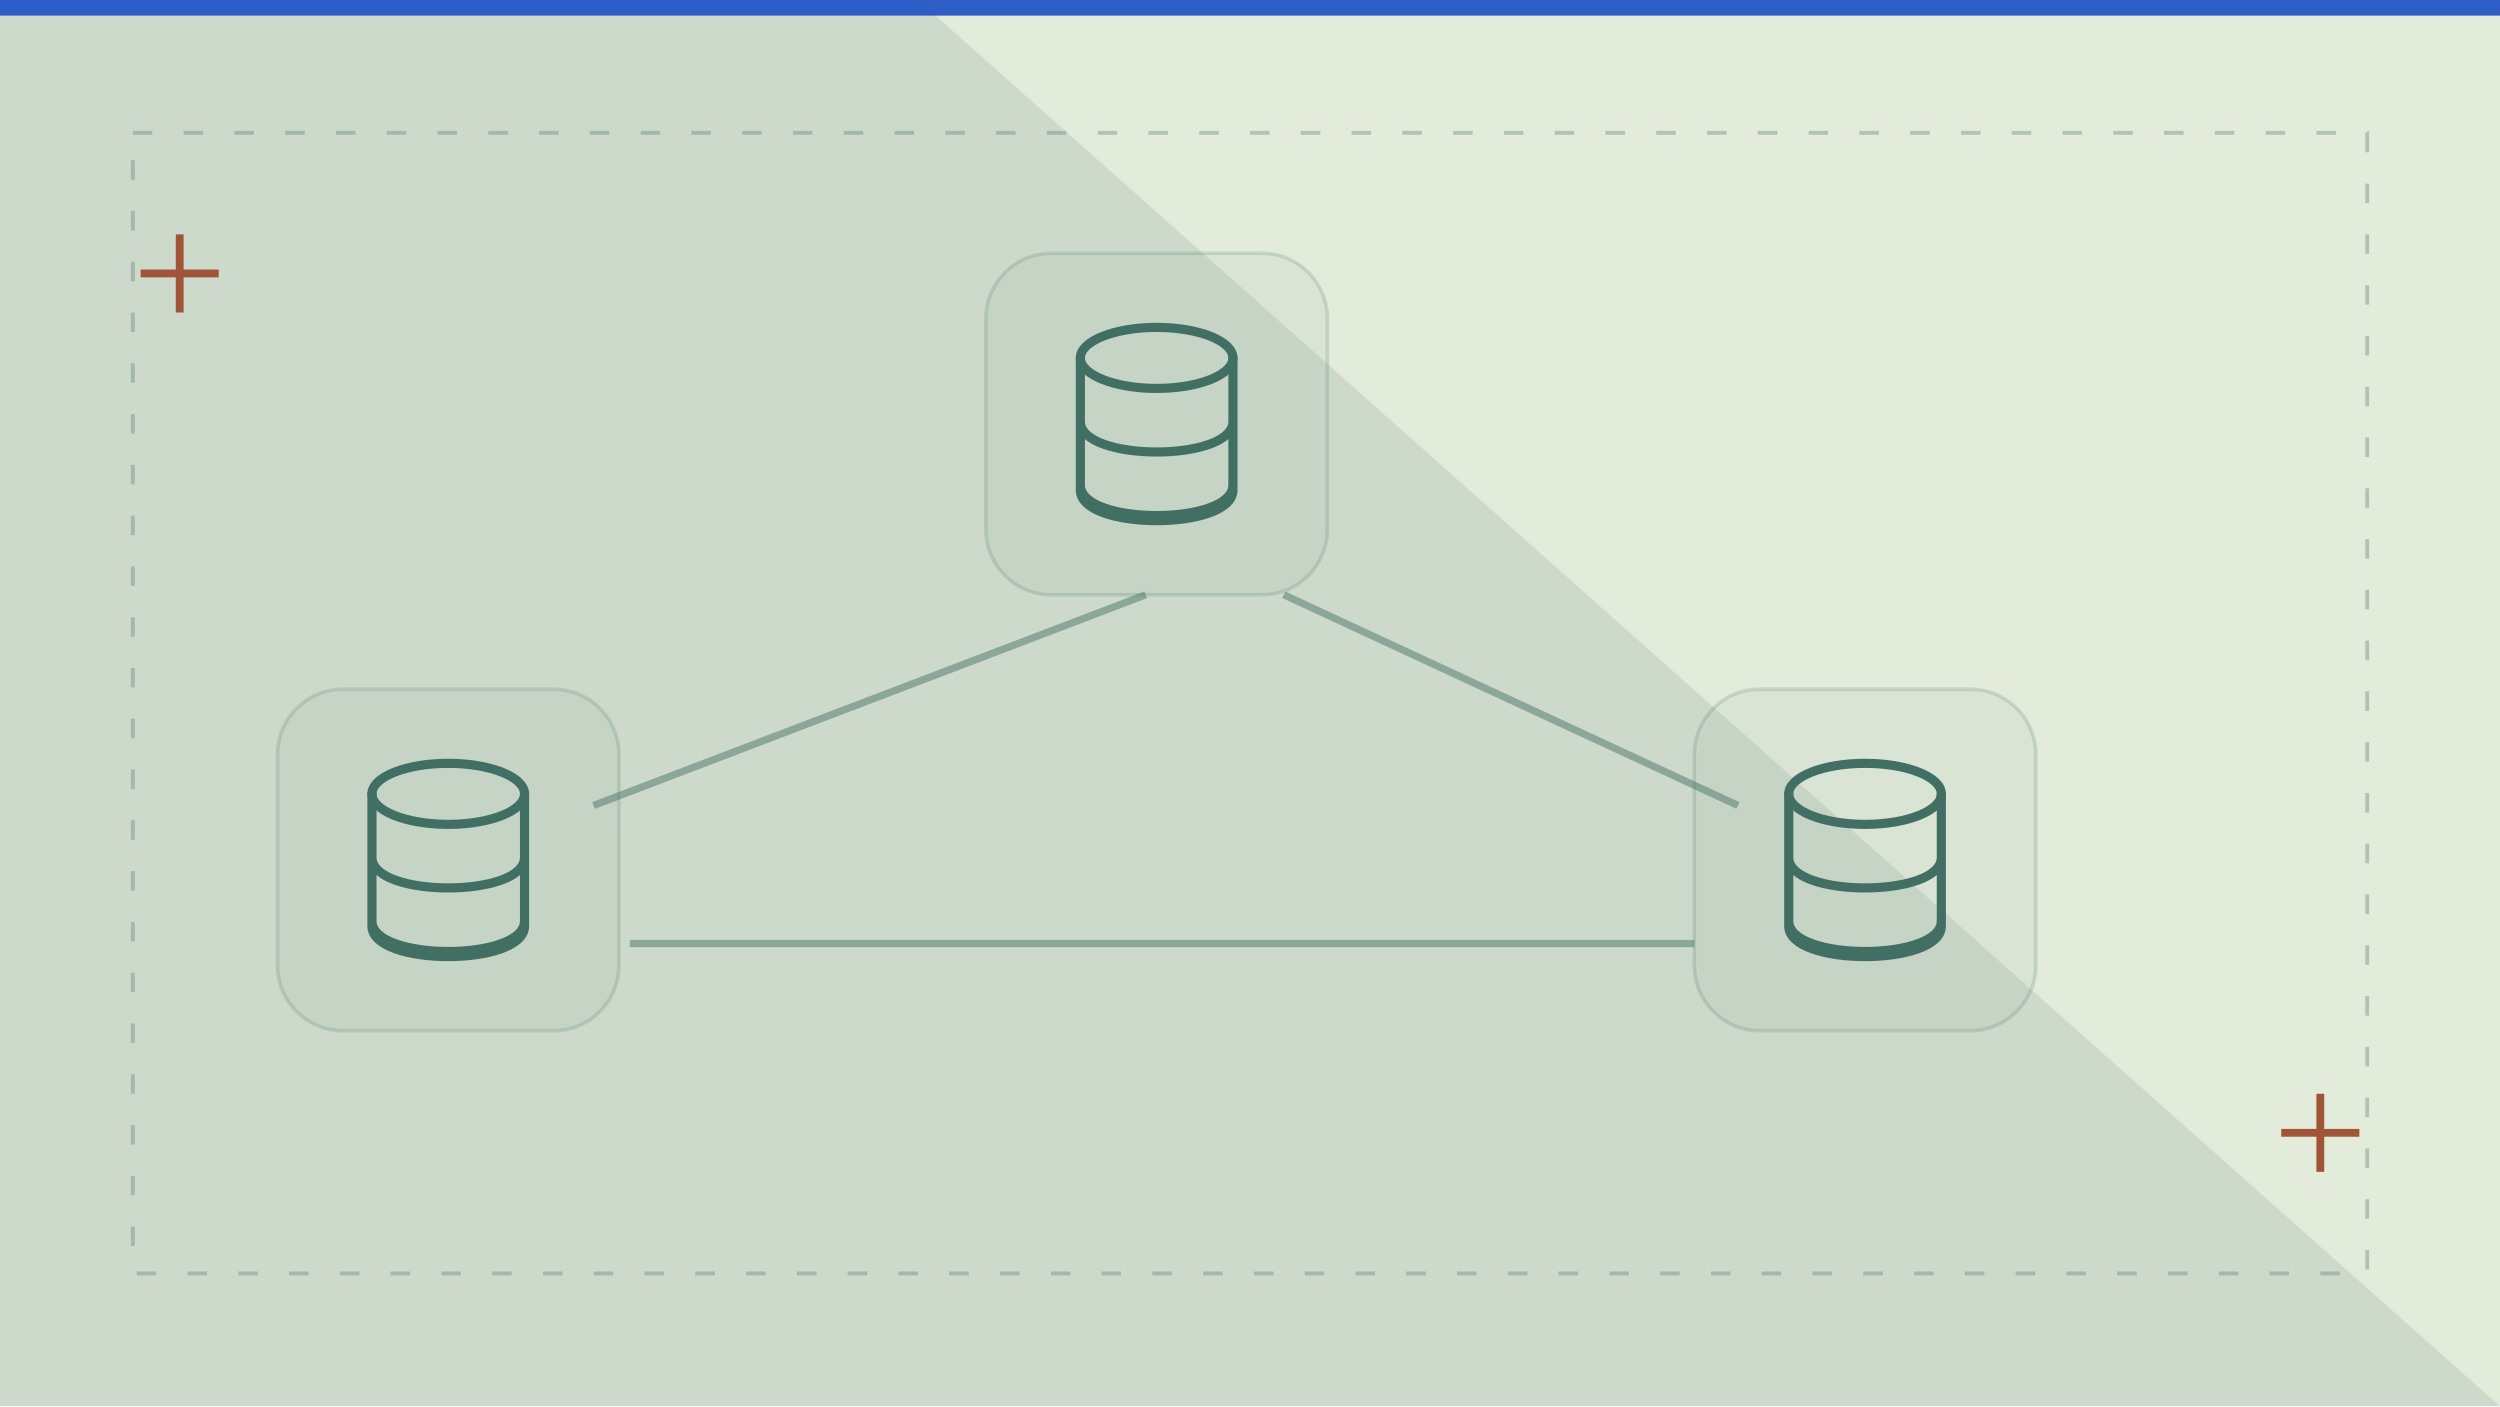
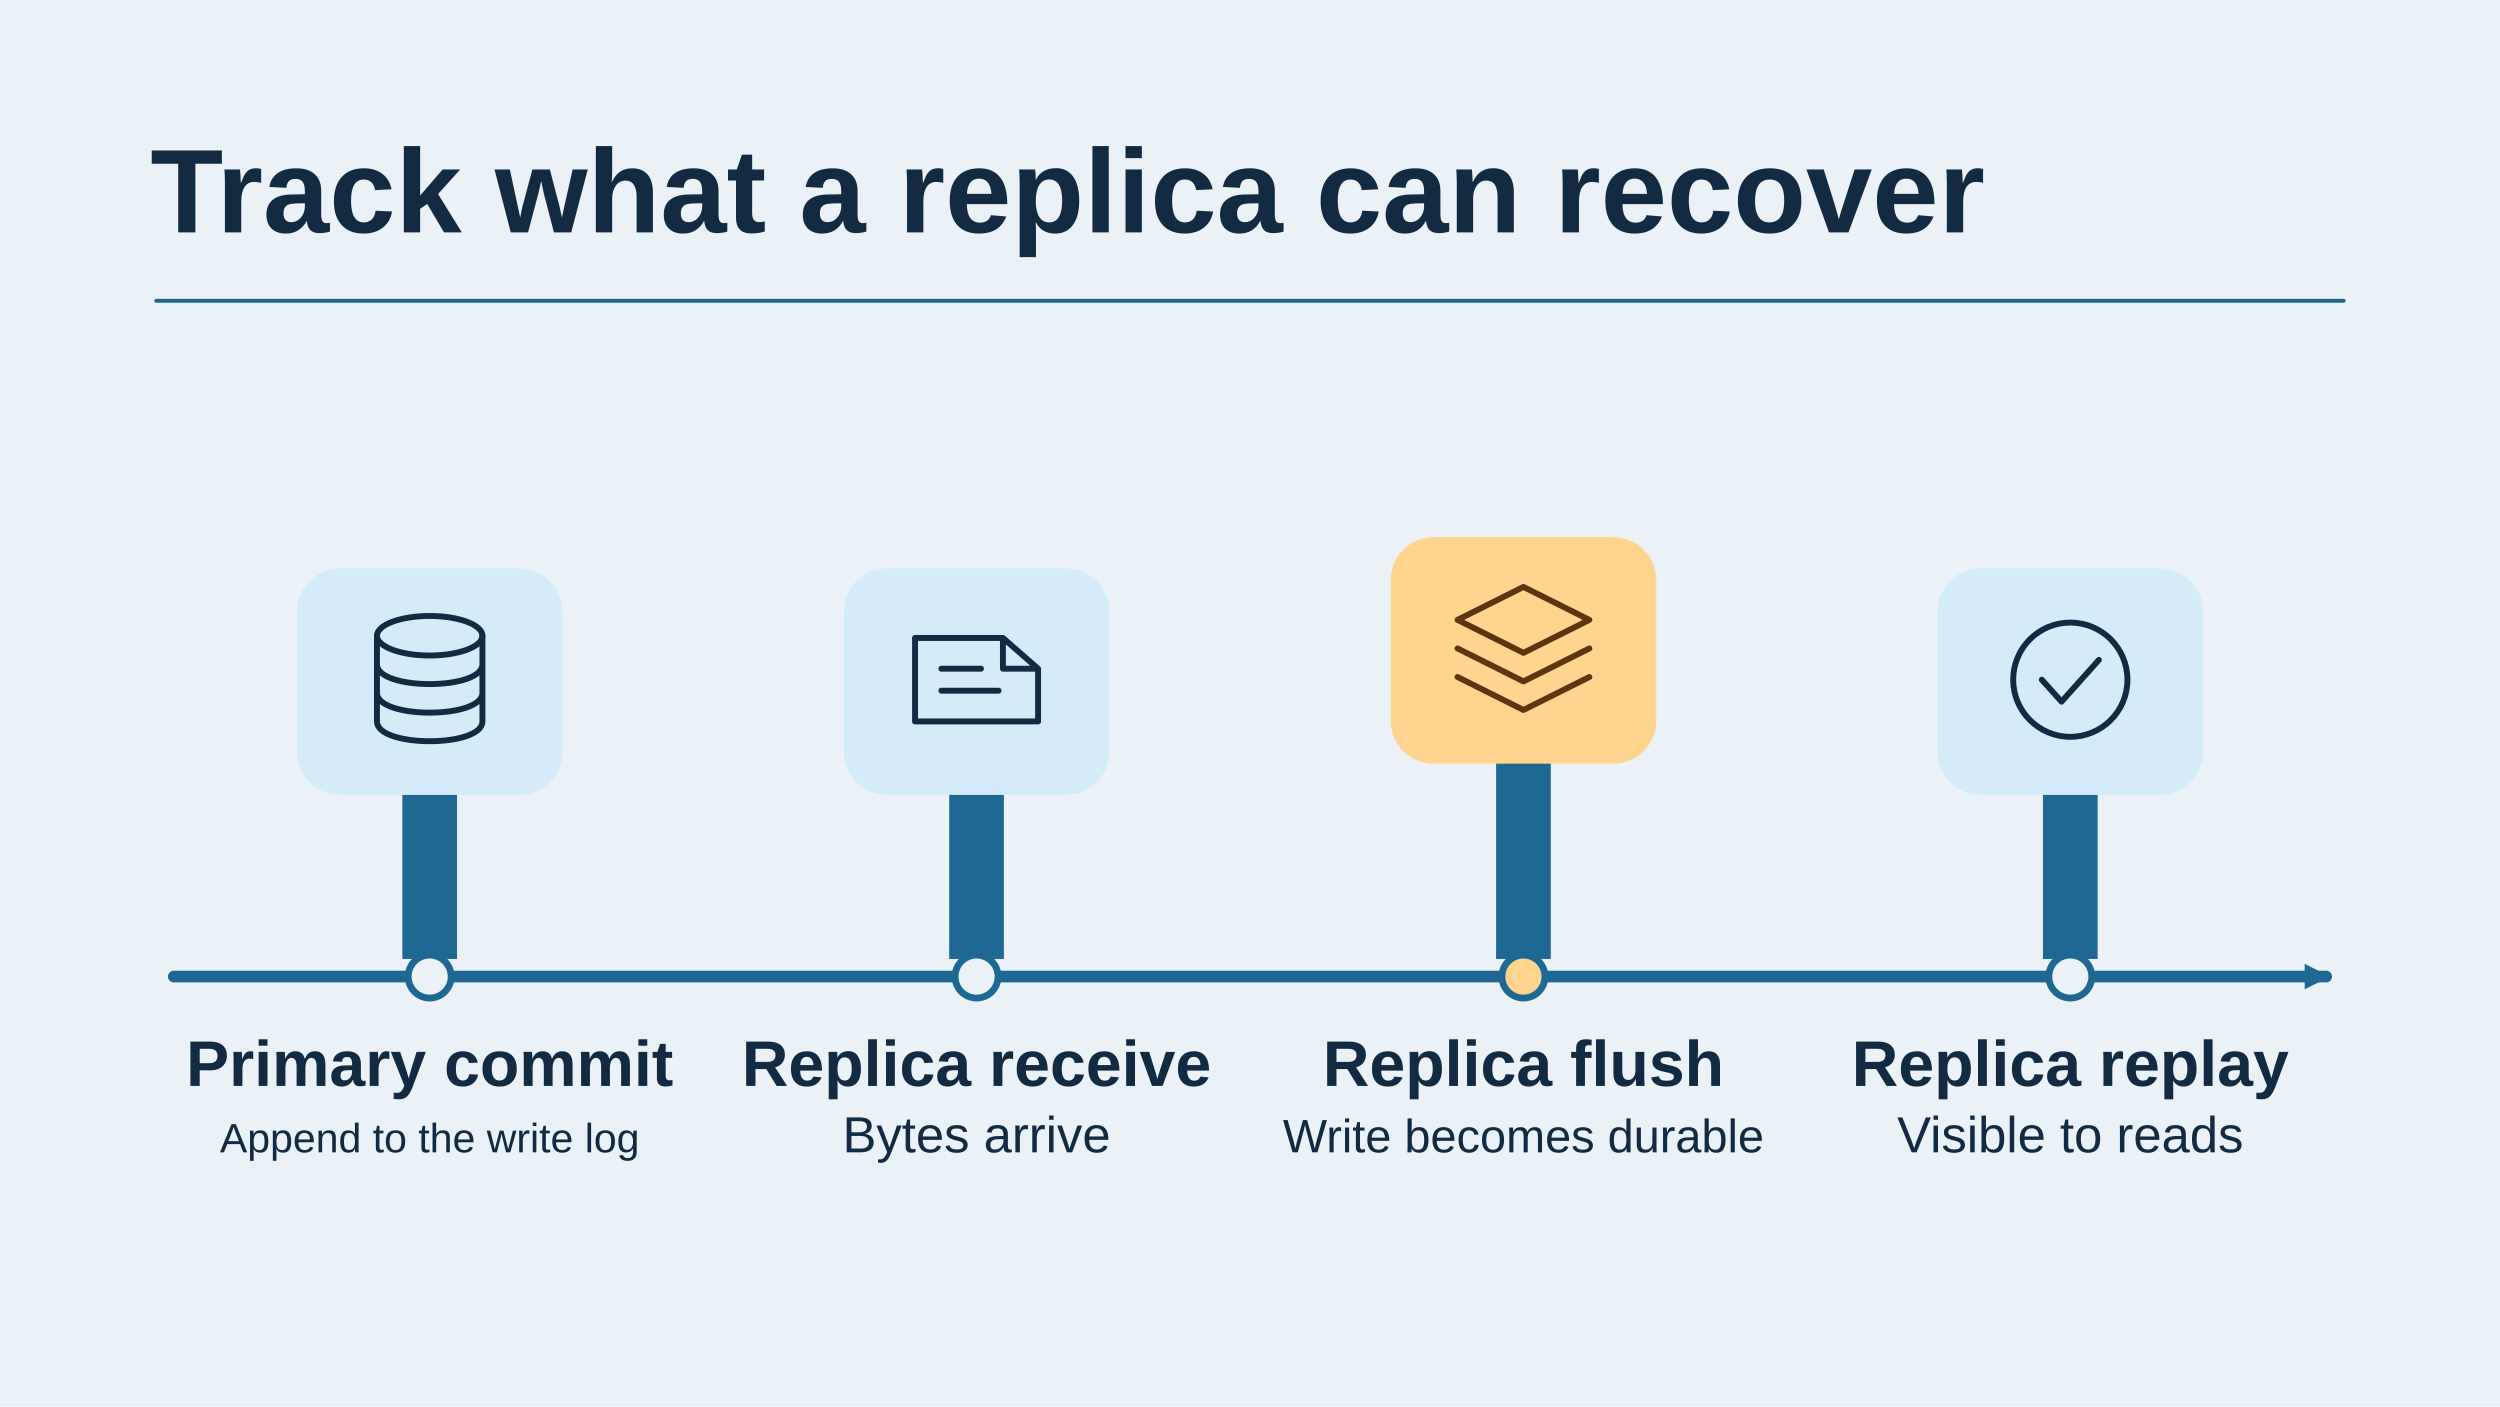
- <svg xmlns="http://www.w3.org/2000/svg" viewBox="0 0 1280 720" width="1280" height="720" role="img" aria-label="Conceptual illustration for Database Replication Patterns: Read Replicas, Multi-Primary, and When Each Applies: Replica, Quorum, Replication." preserveAspectRatio="xMidYMid meet" data-article-art="database-replication-patterns" data-art-scene="consensus" data-composition="drafting-board">
-   <defs>
-     <clipPath id="cpcover-database-replication-patterns">
-       <rect width="1280" height="720" />
-     </clipPath>
-   </defs>
-   <g clip-path="url(#cpcover-database-replication-patterns)">
-     <rect width="1280" height="720" fill="#e3ebdb" />
-     <g transform="translate(0 0) scale(2)">
-       <path d="M0 0H235L640 360H0Z" fill="#426f64" opacity=".14" />
-       <path d="M34 34h572v292H34z" fill="none" stroke="#426f64" stroke-opacity=".32" stroke-dasharray="5 8" />
-       <path d="M36 70h20m-10-10v20M584 290h20m-10-10v20" stroke="#a25438" stroke-width="2" />
-       <path d="M0 0h640v4H0z" fill="#1b4fc4" opacity=".9" />
-       <g transform="translate(45 76) scale(0.93)">
-         <rect x="223" y="-12" width="94" height="94" rx="18" fill="#426f64" fill-opacity=".055" stroke="#426f64" stroke-opacity=".18" />
-         <g transform="translate(235 0) scale(0.7)">
-           <g fill="none" stroke="#426f64" stroke-width="3.6" stroke-linecap="round" stroke-linejoin="round">
-             <ellipse cx="50" cy="24" rx="30" ry="12" />
-             <path d="M20 24v52c0 16 60 16 60 0V24 M20 49c0 16 60 16 60 0 M20 74c0 16 60 16 60 0" />
-           </g>
-         </g>
-         <rect x="28" y="108" width="94" height="94" rx="18" fill="#426f64" fill-opacity=".055" stroke="#426f64" stroke-opacity=".18" />
-         <g transform="translate(40 120) scale(0.7)">
-           <g fill="none" stroke="#426f64" stroke-width="3.6" stroke-linecap="round" stroke-linejoin="round">
-             <ellipse cx="50" cy="24" rx="30" ry="12" />
-             <path d="M20 24v52c0 16 60 16 60 0V24 M20 49c0 16 60 16 60 0 M20 74c0 16 60 16 60 0" />
-           </g>
-         </g>
-         <rect x="418" y="108" width="94" height="94" rx="18" fill="#426f64" fill-opacity=".055" stroke="#426f64" stroke-opacity=".18" />
-         <g transform="translate(430 120) scale(0.7)">
-           <g fill="none" stroke="#426f64" stroke-width="3.6" stroke-linecap="round" stroke-linejoin="round">
-             <ellipse cx="50" cy="24" rx="30" ry="12" />
-             <path d="M20 24v52c0 16 60 16 60 0V24 M20 49c0 16 60 16 60 0 M20 74c0 16 60 16 60 0" />
-           </g>
-         </g>
-         <path d="M267 82L115 140" stroke="#426f64" stroke-width="2" opacity=".48" fill="none" />
-         <path d="M305 82L430 140" stroke="#426f64" stroke-width="2" opacity=".48" fill="none" />
-         <path d="M125 178L418 178" stroke="#426f64" stroke-width="2" opacity=".48" fill="none" />
+ <svg xmlns="http://www.w3.org/2000/svg" data-article-art="database-replication-patterns" role="img" aria-label="A committed write travels through replica receive, durable flush, and replay, with the outstanding positions exposing a promotion recovery gap." width="1280" height="720" viewBox="0 0 1280 720">
+   <svg width="100%" height="100%" viewBox="0 0 1280 720" preserveAspectRatio="xMidYMid slice" role="img" aria-label="A committed write travels through replica receive, durable flush, and replay, with the outstanding positions exposing a promotion recovery gap.">
+     <defs>
+       <marker id="head" markerWidth="13" markerHeight="13" refX="11" refY="6.5" orient="auto" markerUnits="userSpaceOnUse">
+         <path d="M0 0L13 6.5 0 13Z" fill="#1F6894" />
+       </marker>
+     </defs>
+     <rect x="0" y="0" width="1280" height="720" rx="0" fill="#EAF2F8" stroke="none" stroke-width="2.5" />
+     <g font-family="Arial, Helvetica, sans-serif">
+       <text x="77" y="119" text-anchor="start" fill="#122B43" font-size="61" font-weight="700">Track what a replica can recover</text>
+       <path d="M80 154H1200" fill="none" stroke="#1F6894" stroke-width="2" stroke-linejoin="round" stroke-linecap="round" />
+       <path d="M89 500H1191" fill="none" stroke="#1F6894" stroke-width="6" stroke-linejoin="round" stroke-linecap="round" marker-end="url(#head)" />
+       <path d="M206 491v-136h28v136Z" fill="#1F6894" />
+       <rect x="152" y="291" width="136" height="116" rx="22" fill="#D4ECFA" stroke="none" stroke-width="2.5" />
+       <g transform="translate(220 348) scale(1.125)" fill="none" stroke="#122B43" stroke-width="2.7" stroke-linecap="round" stroke-linejoin="round">
+         <ellipse cy="-20" rx="24" ry="9" />
+         <path d="M-24-20v39c0 12 48 12 48 0v-39m-48 13c0 12 48 12 48 0m-48 13c0 12 48 12 48 0" />
      </g>
+       <circle cx="220" cy="500" r="11" fill="#EAF2F8" stroke="#1F6894" stroke-width="3.5" />
+       <text x="220" y="556" text-anchor="middle" fill="#122B43" font-size="33" font-weight="700">Primary commit</text>
+       <text x="220" y="590" text-anchor="middle" fill="#122B43" font-size="21" font-weight="400">Append to the write log</text>
+       <path d="M486 491v-136h28v136Z" fill="#1F6894" />
+       <rect x="432" y="291" width="136" height="116" rx="22" fill="#D4ECFA" stroke="none" stroke-width="2.5" />
+       <g transform="translate(500 348) scale(1.125)" fill="none" stroke="#122B43" stroke-width="2.7" stroke-linecap="round" stroke-linejoin="round">
+         <path d="M-28-19H12l16 14V19h-56Z M12-19V-5h16M-16-5H2m-18 10h26" />
+       </g>
+       <circle cx="500" cy="500" r="11" fill="#EAF2F8" stroke="#1F6894" stroke-width="3.5" />
+       <text x="500" y="556" text-anchor="middle" fill="#122B43" font-size="33" font-weight="700">Replica receive</text>
+       <text x="500" y="590" text-anchor="middle" fill="#122B43" font-size="26" font-weight="400">Bytes arrive</text>
+       <path d="M766 491v-152h28v152Z" fill="#1F6894" />
+       <rect x="712" y="275" width="136" height="116" rx="22" fill="#FFD48F" stroke="none" stroke-width="2.5" />
+       <g transform="translate(780 332) scale(1.125)" fill="none" stroke="#5C3511" stroke-width="2.7" stroke-linecap="round" stroke-linejoin="round">
+         <path d="M0-28l30 15L0 2l-30-15Z M-30 0 0 15 30 0 M-30 13 0 28 30 13" />
+       </g>
+       <circle cx="780" cy="500" r="11" fill="#FFD48F" stroke="#1F6894" stroke-width="3.5" />
+       <text x="780" y="556" text-anchor="middle" fill="#122B43" font-size="33" font-weight="700">Replica flush</text>
+       <text x="780" y="590" text-anchor="middle" fill="#122B43" font-size="24" font-weight="400">Write becomes durable</text>
+       <path d="M1046 491v-136h28v136Z" fill="#1F6894" />
+       <rect x="992" y="291" width="136" height="116" rx="22" fill="#D4ECFA" stroke="none" stroke-width="2.5" />
+       <g transform="translate(1060 348) scale(1.125)" fill="none" stroke="#122B43" stroke-width="2.7" stroke-linecap="round" stroke-linejoin="round">
+         <circle r="26" />
+         <path d="M-13 0l9 10 17-19" />
+       </g>
+       <circle cx="1060" cy="500" r="11" fill="#EAF2F8" stroke="#1F6894" stroke-width="3.5" />
+       <text x="1060" y="556" text-anchor="middle" fill="#122B43" font-size="33" font-weight="700">Replica replay</text>
+       <text x="1060" y="590" text-anchor="middle" fill="#122B43" font-size="26" font-weight="400">Visible to reads</text>
    </g>
-   </g>
+   </svg>
</svg>
